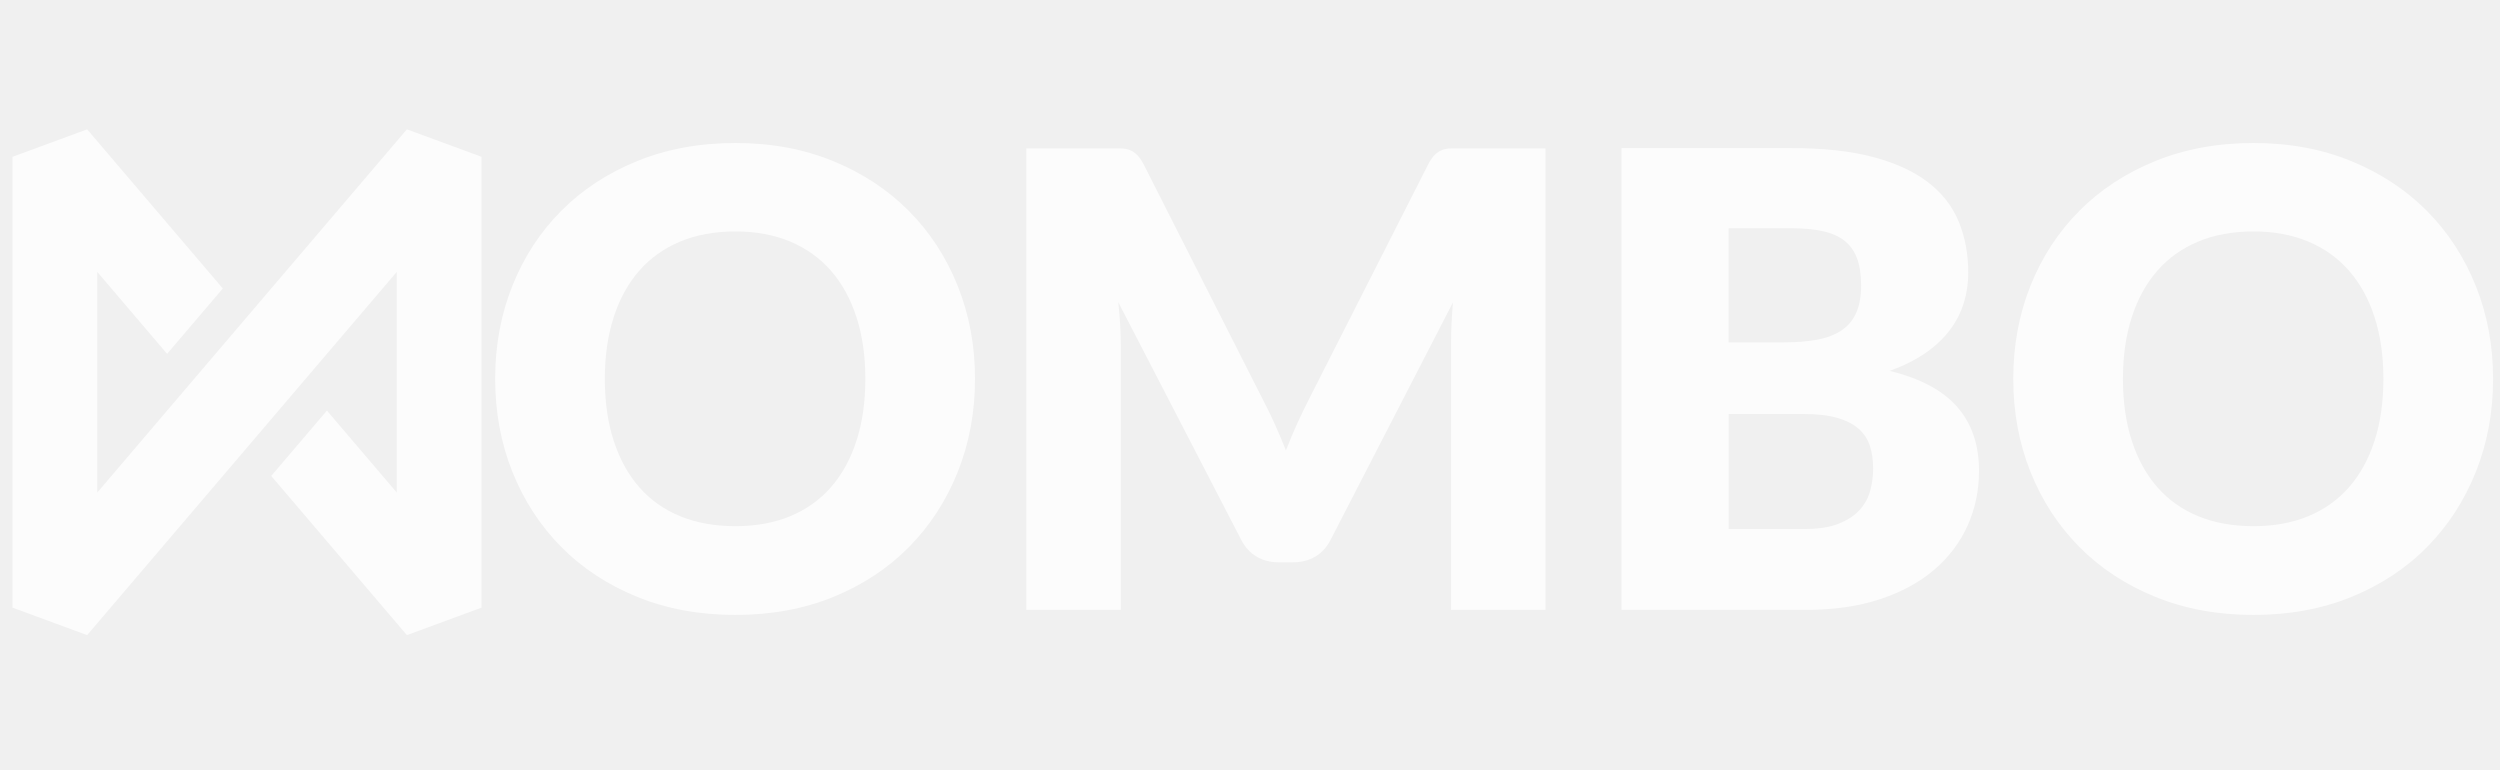
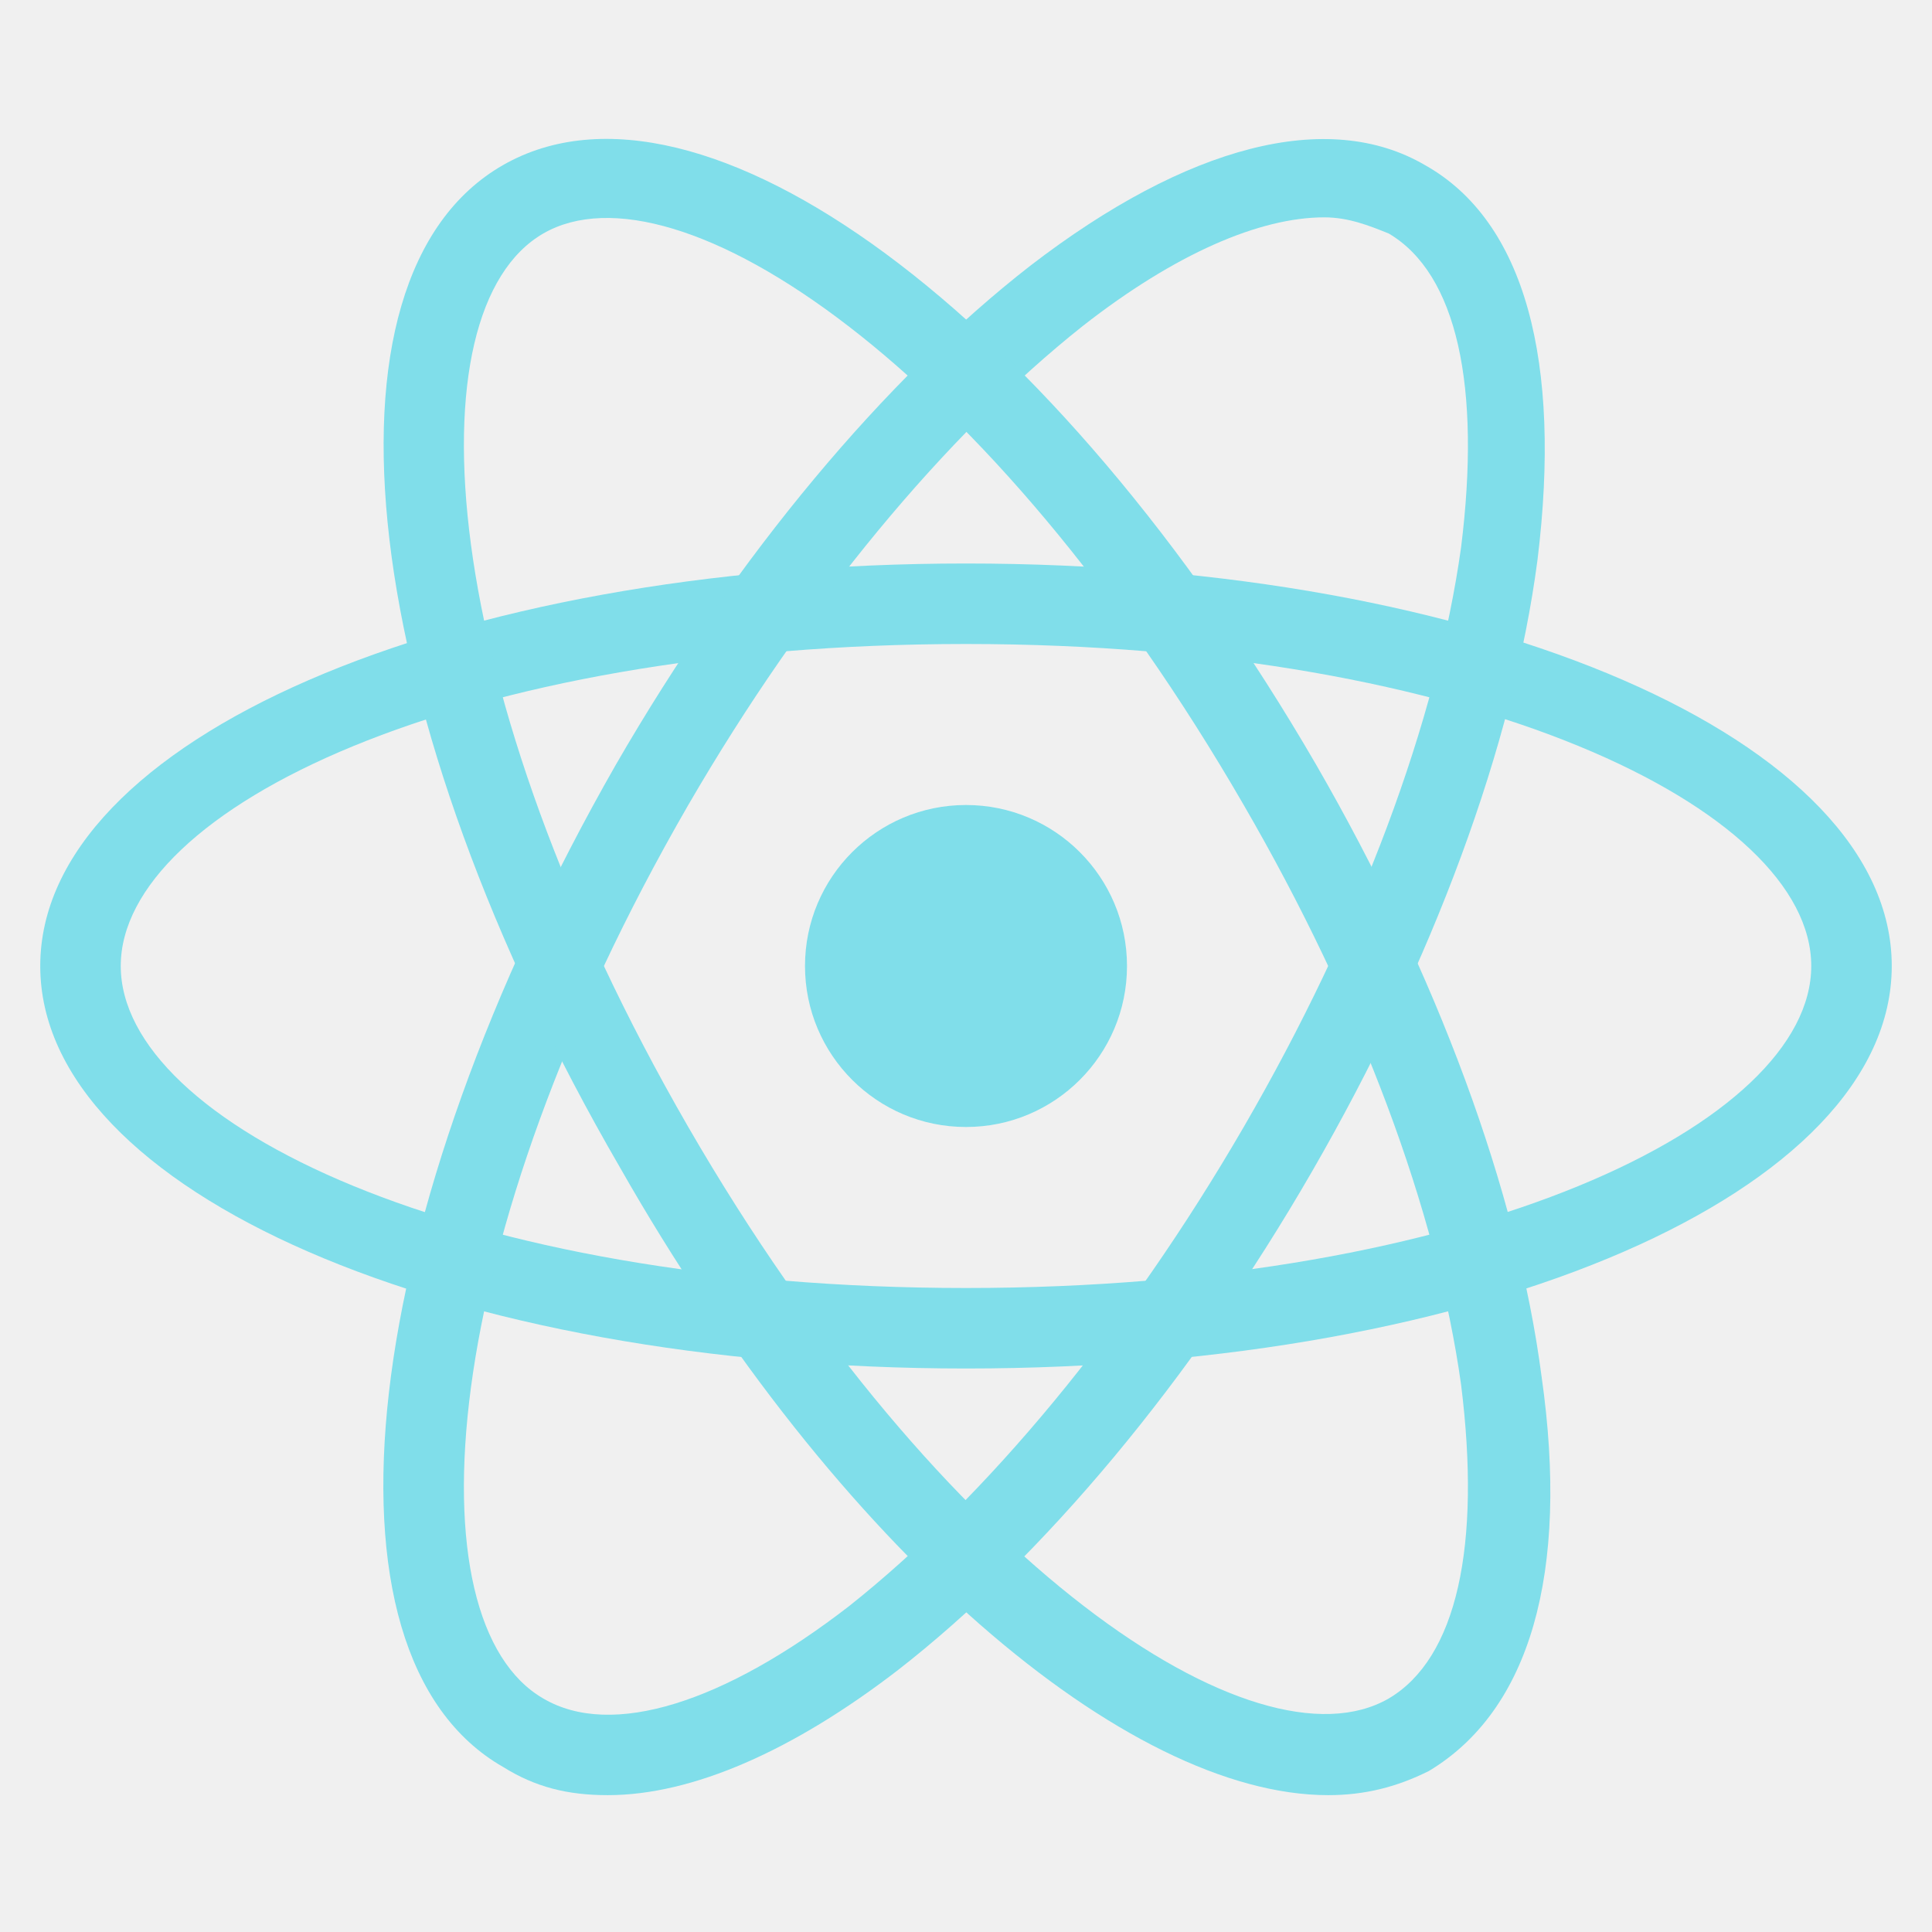
- <svg xmlns="http://www.w3.org/2000/svg" width="130" height="40" viewBox="0 0 130 40" fill="none">
-   <g clip-path="url(#clip0_3_119)">
-     <path d="M21.158 6.726L12.845 16.477L9.948 19.875L5.059 25.612V14.139L8.689 18.4L11.586 15.001L4.532 6.726L0.649 8.155V31.596L4.532 33.026L12.846 23.273L15.742 19.874L20.631 14.139V25.611L17 21.351L14.104 24.749L21.159 33.026L25.041 31.595V8.155L21.158 6.726Z" fill="#FCFCFC" />
-     <path d="M50.7 19.698C50.7 21.434 50.401 23.049 49.802 24.543C49.203 26.037 48.36 27.337 47.272 28.44C46.184 29.544 44.874 30.41 43.342 31.036C41.81 31.662 40.109 31.976 38.241 31.976C36.373 31.976 34.671 31.662 33.133 31.036C31.594 30.41 30.279 29.545 29.185 28.44C28.092 27.336 27.247 26.037 26.647 24.543C26.049 23.049 25.749 21.434 25.749 19.698C25.749 17.962 26.049 16.347 26.647 14.853C27.246 13.36 28.092 12.063 29.185 10.964C30.279 9.865 31.594 9.002 33.133 8.376C34.671 7.75 36.373 7.436 38.241 7.436C40.109 7.436 41.81 7.752 43.342 8.385C44.874 9.017 46.184 9.882 47.272 10.981C48.36 12.08 49.203 13.376 49.802 14.87C50.401 16.364 50.7 17.973 50.7 19.698ZM44.998 19.698C44.998 18.512 44.844 17.443 44.537 16.493C44.229 15.542 43.787 14.738 43.21 14.078C42.633 13.419 41.928 12.913 41.093 12.562C40.257 12.211 39.308 12.035 38.241 12.035C37.165 12.035 36.206 12.211 35.365 12.562C34.525 12.914 33.816 13.419 33.24 14.078C32.663 14.738 32.22 15.542 31.913 16.493C31.605 17.443 31.451 18.512 31.451 19.698C31.451 20.896 31.604 21.97 31.913 22.92C32.22 23.87 32.663 24.675 33.24 25.334C33.816 25.994 34.525 26.496 35.365 26.842C36.206 27.188 37.164 27.361 38.241 27.361C39.308 27.361 40.257 27.188 41.093 26.842C41.928 26.496 42.633 25.993 43.21 25.334C43.787 24.675 44.229 23.87 44.537 22.92C44.844 21.97 44.998 20.896 44.998 19.698Z" fill="#FCFCFC" />
-     <path d="M66.282 22.036C66.486 22.487 66.681 22.95 66.868 23.422C67.055 22.938 67.251 22.468 67.461 22.011C67.669 21.555 67.883 21.113 68.104 20.683L74.268 8.542C74.377 8.332 74.49 8.171 74.606 8.055C74.722 7.94 74.851 7.855 74.993 7.8C75.135 7.745 75.297 7.717 75.479 7.717C75.66 7.717 75.872 7.717 76.113 7.717H80.365V31.712H75.454V17.902C75.454 17.232 75.487 16.506 75.553 15.726L69.191 28.071C68.994 28.455 68.727 28.746 68.392 28.944C68.056 29.141 67.675 29.24 67.246 29.24H66.488C66.059 29.24 65.677 29.141 65.343 28.944C65.007 28.747 64.741 28.455 64.543 28.071L58.148 15.71C58.192 16.095 58.225 16.476 58.247 16.856C58.269 17.235 58.28 17.584 58.28 17.902V31.713H53.369V7.717H57.62C57.862 7.717 58.073 7.717 58.255 7.717C58.435 7.717 58.598 7.745 58.741 7.8C58.884 7.855 59.012 7.94 59.128 8.055C59.244 8.171 59.356 8.333 59.467 8.542L65.646 20.733C65.868 21.151 66.078 21.586 66.282 22.036Z" fill="#FCFCFC" />
-     <path d="M84.32 31.712V7.701H93.152C94.812 7.701 96.224 7.855 97.388 8.162C98.553 8.469 99.503 8.904 100.239 9.464C100.975 10.025 101.511 10.706 101.847 11.508C102.182 12.311 102.349 13.206 102.349 14.195C102.349 14.732 102.272 15.252 102.118 15.752C101.964 16.253 101.723 16.722 101.393 17.161C101.064 17.6 100.64 17.999 100.124 18.356C99.607 18.713 98.988 19.023 98.262 19.287C99.844 19.672 101.015 20.295 101.773 21.158C102.53 22.02 102.909 23.127 102.909 24.478C102.909 25.5 102.712 26.45 102.316 27.33C101.921 28.208 101.341 28.975 100.576 29.628C99.813 30.283 98.871 30.793 97.751 31.161C96.63 31.53 95.35 31.714 93.91 31.714H84.32V31.712ZM89.89 17.803H92.791C93.406 17.803 93.961 17.759 94.455 17.671C94.949 17.583 95.37 17.429 95.716 17.209C96.061 16.989 96.326 16.688 96.506 16.302C96.688 15.918 96.778 15.435 96.778 14.852C96.778 14.281 96.707 13.806 96.563 13.427C96.42 13.047 96.202 12.743 95.905 12.512C95.608 12.281 95.232 12.117 94.775 12.018C94.319 11.918 93.778 11.869 93.151 11.869H89.889V17.803H89.89ZM89.89 21.528V27.509H93.812C94.547 27.509 95.15 27.417 95.616 27.23C96.083 27.043 96.449 26.801 96.712 26.505C96.976 26.208 97.158 25.873 97.256 25.5C97.355 25.126 97.403 24.747 97.403 24.363C97.403 23.924 97.346 23.528 97.231 23.176C97.116 22.825 96.917 22.529 96.637 22.286C96.358 22.044 95.987 21.857 95.525 21.726C95.063 21.594 94.481 21.528 93.778 21.528H89.89Z" fill="#FCFCFC" />
-     <path d="M129.64 19.698C129.64 21.434 129.341 23.049 128.742 24.543C128.143 26.037 127.299 27.337 126.212 28.44C125.125 29.544 123.814 30.41 122.282 31.036C120.75 31.662 119.049 31.976 117.182 31.976C115.313 31.976 113.612 31.662 112.074 31.036C110.535 30.41 109.219 29.545 108.126 28.44C107.032 27.336 106.186 26.037 105.587 24.543C104.989 23.049 104.69 21.434 104.69 19.698C104.69 17.962 104.989 16.347 105.587 14.853C106.186 13.36 107.032 12.063 108.126 10.964C109.219 9.865 110.535 9.002 112.074 8.376C113.612 7.75 115.313 7.436 117.182 7.436C119.049 7.436 120.75 7.752 122.282 8.385C123.814 9.018 125.126 9.882 126.212 10.981C127.3 12.08 128.143 13.376 128.742 14.87C129.341 16.363 129.64 17.973 129.64 19.698ZM123.937 19.698C123.937 18.512 123.784 17.443 123.477 16.493C123.17 15.542 122.727 14.738 122.15 14.078C121.573 13.419 120.867 12.913 120.032 12.562C119.197 12.211 118.248 12.035 117.182 12.035C116.105 12.035 115.146 12.211 114.305 12.562C113.464 12.914 112.756 13.419 112.18 14.078C111.604 14.738 111.16 15.542 110.853 16.493C110.546 17.443 110.393 18.512 110.393 19.698C110.393 20.896 110.546 21.97 110.853 22.92C111.16 23.87 111.604 24.675 112.18 25.334C112.756 25.994 113.465 26.496 114.305 26.842C115.146 27.188 116.104 27.361 117.182 27.361C118.248 27.361 119.197 27.188 120.032 26.842C120.867 26.496 121.574 25.993 122.15 25.334C122.727 24.675 123.17 23.87 123.477 22.92C123.784 21.97 123.937 20.896 123.937 19.698Z" fill="#FCFCFC" />
-   </g>
-   <defs>
-     <clipPath id="clip0_3_119">
-       <rect width="130" height="27.682" fill="white" transform="translate(0 6)" />
-     </clipPath>
-   </defs>
+ <svg xmlns="http://www.w3.org/2000/svg" viewBox="0 0 48 48" width="96px" height="96px">
+   <path fill="#80deea" d="M24,34C11.1,34,1,29.6,1,24c0-5.6,10.1-10,23-10c12.9,0,23,4.4,23,10C47,29.6,36.9,34,24,34z M24,16 c-12.6,0-21,4.1-21,8c0,3.9,8.4,8,21,8s21-4.1,21-8C45,20.1,36.6,16,24,16z" />
+   <path fill="#80deea" d="M15.1,44.6c-1,0-1.8-0.2-2.6-0.7C7.6,41.1,8.9,30.2,15.3,19l0,0c3-5.2,6.7-9.6,10.3-12.4c3.9-3,7.4-3.9,9.8-2.5 c2.5,1.4,3.4,4.9,2.8,9.8c-0.6,4.6-2.6,10-5.6,15.2c-3,5.2-6.7,9.6-10.3,12.4C19.7,43.5,17.2,44.6,15.1,44.6z M32.9,5.4 c-1.6,0-3.7,0.9-6,2.7c-3.4,2.7-6.9,6.9-9.8,11.9l0,0c-6.3,10.9-6.9,20.3-3.6,22.2c1.7,1,4.5,0.1,7.6-2.3c3.4-2.7,6.9-6.9,9.8-11.9 c2.9-5,4.8-10.1,5.4-14.4c0.5-4-0.1-6.8-1.8-7.8C34,5.6,33.5,5.4,32.9,5.4z" />
+   <path fill="#80deea" d="M33,44.6c-5,0-12.2-6.1-17.6-15.6C8.9,17.8,7.6,6.9,12.5,4.1l0,0C17.4,1.3,26.2,7.8,32.7,19 c3,5.2,5,10.6,5.6,15.2c0.7,4.9-0.3,8.3-2.8,9.8C34.7,44.4,33.9,44.6,33,44.6z M13.5,5.8c-3.3,1.9-2.7,11.3,3.6,22.2 c6.3,10.9,14.1,16.1,17.4,14.2c1.7-1,2.3-3.8,1.8-7.8c-0.6-4.3-2.5-9.4-5.4-14.4C24.6,9.1,16.8,3.9,13.5,5.8L13.5,5.8z" />
+   <circle cx="24" cy="24" r="4" fill="#80deea" />
</svg>
